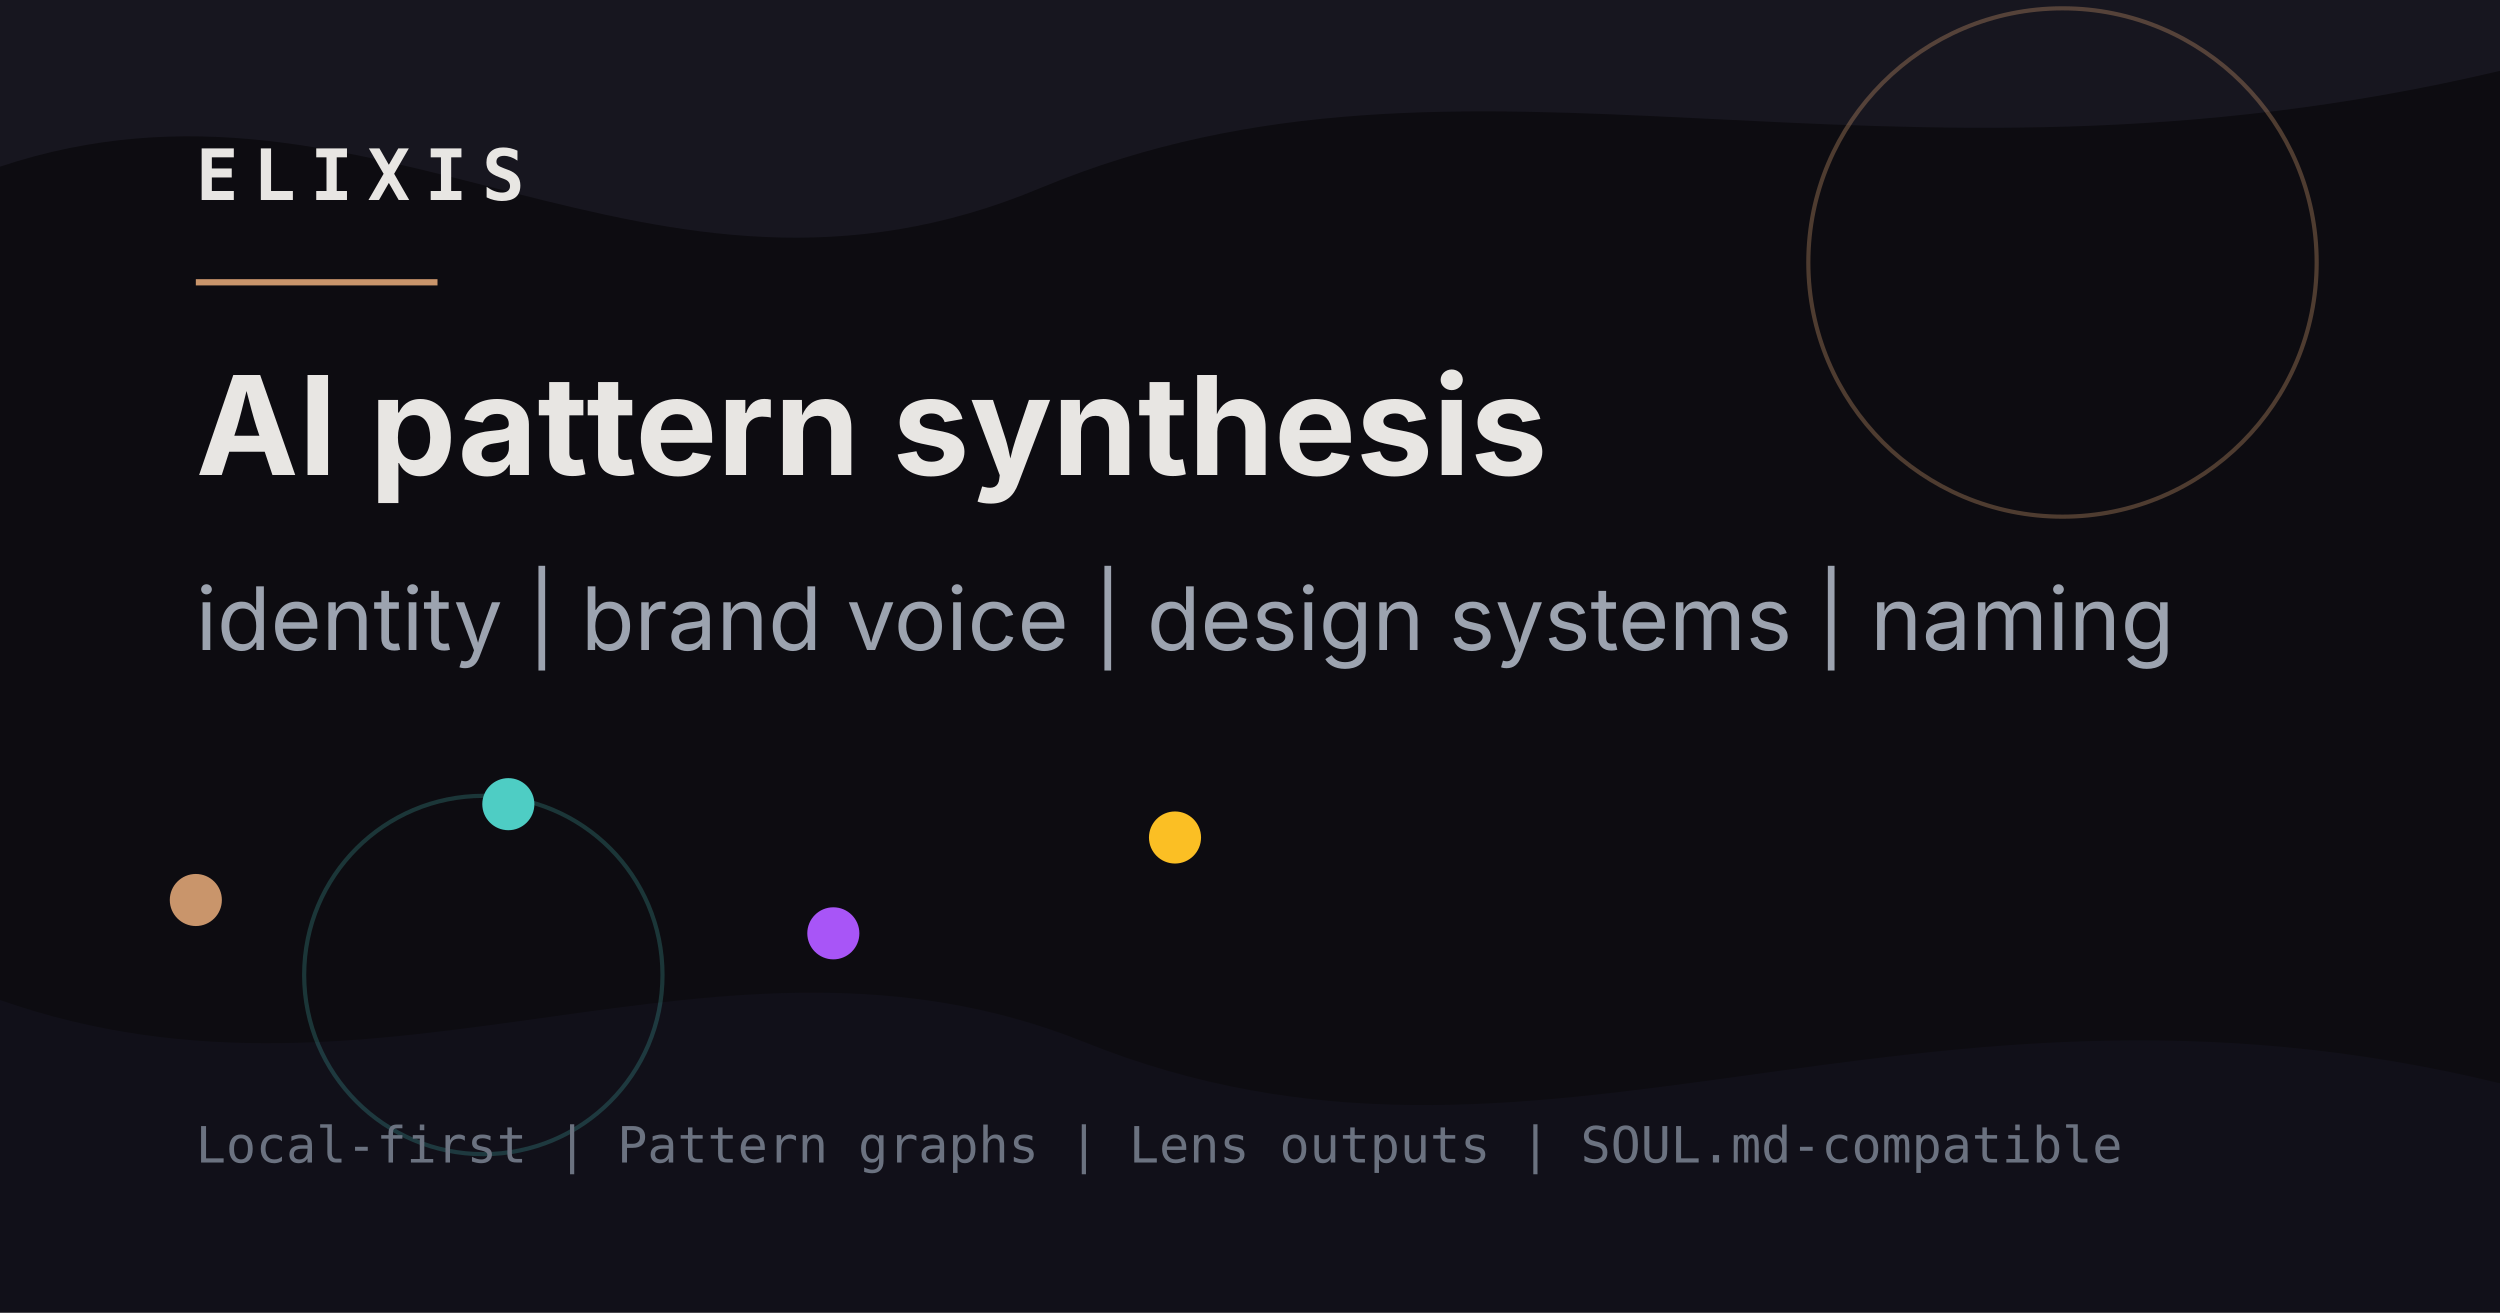
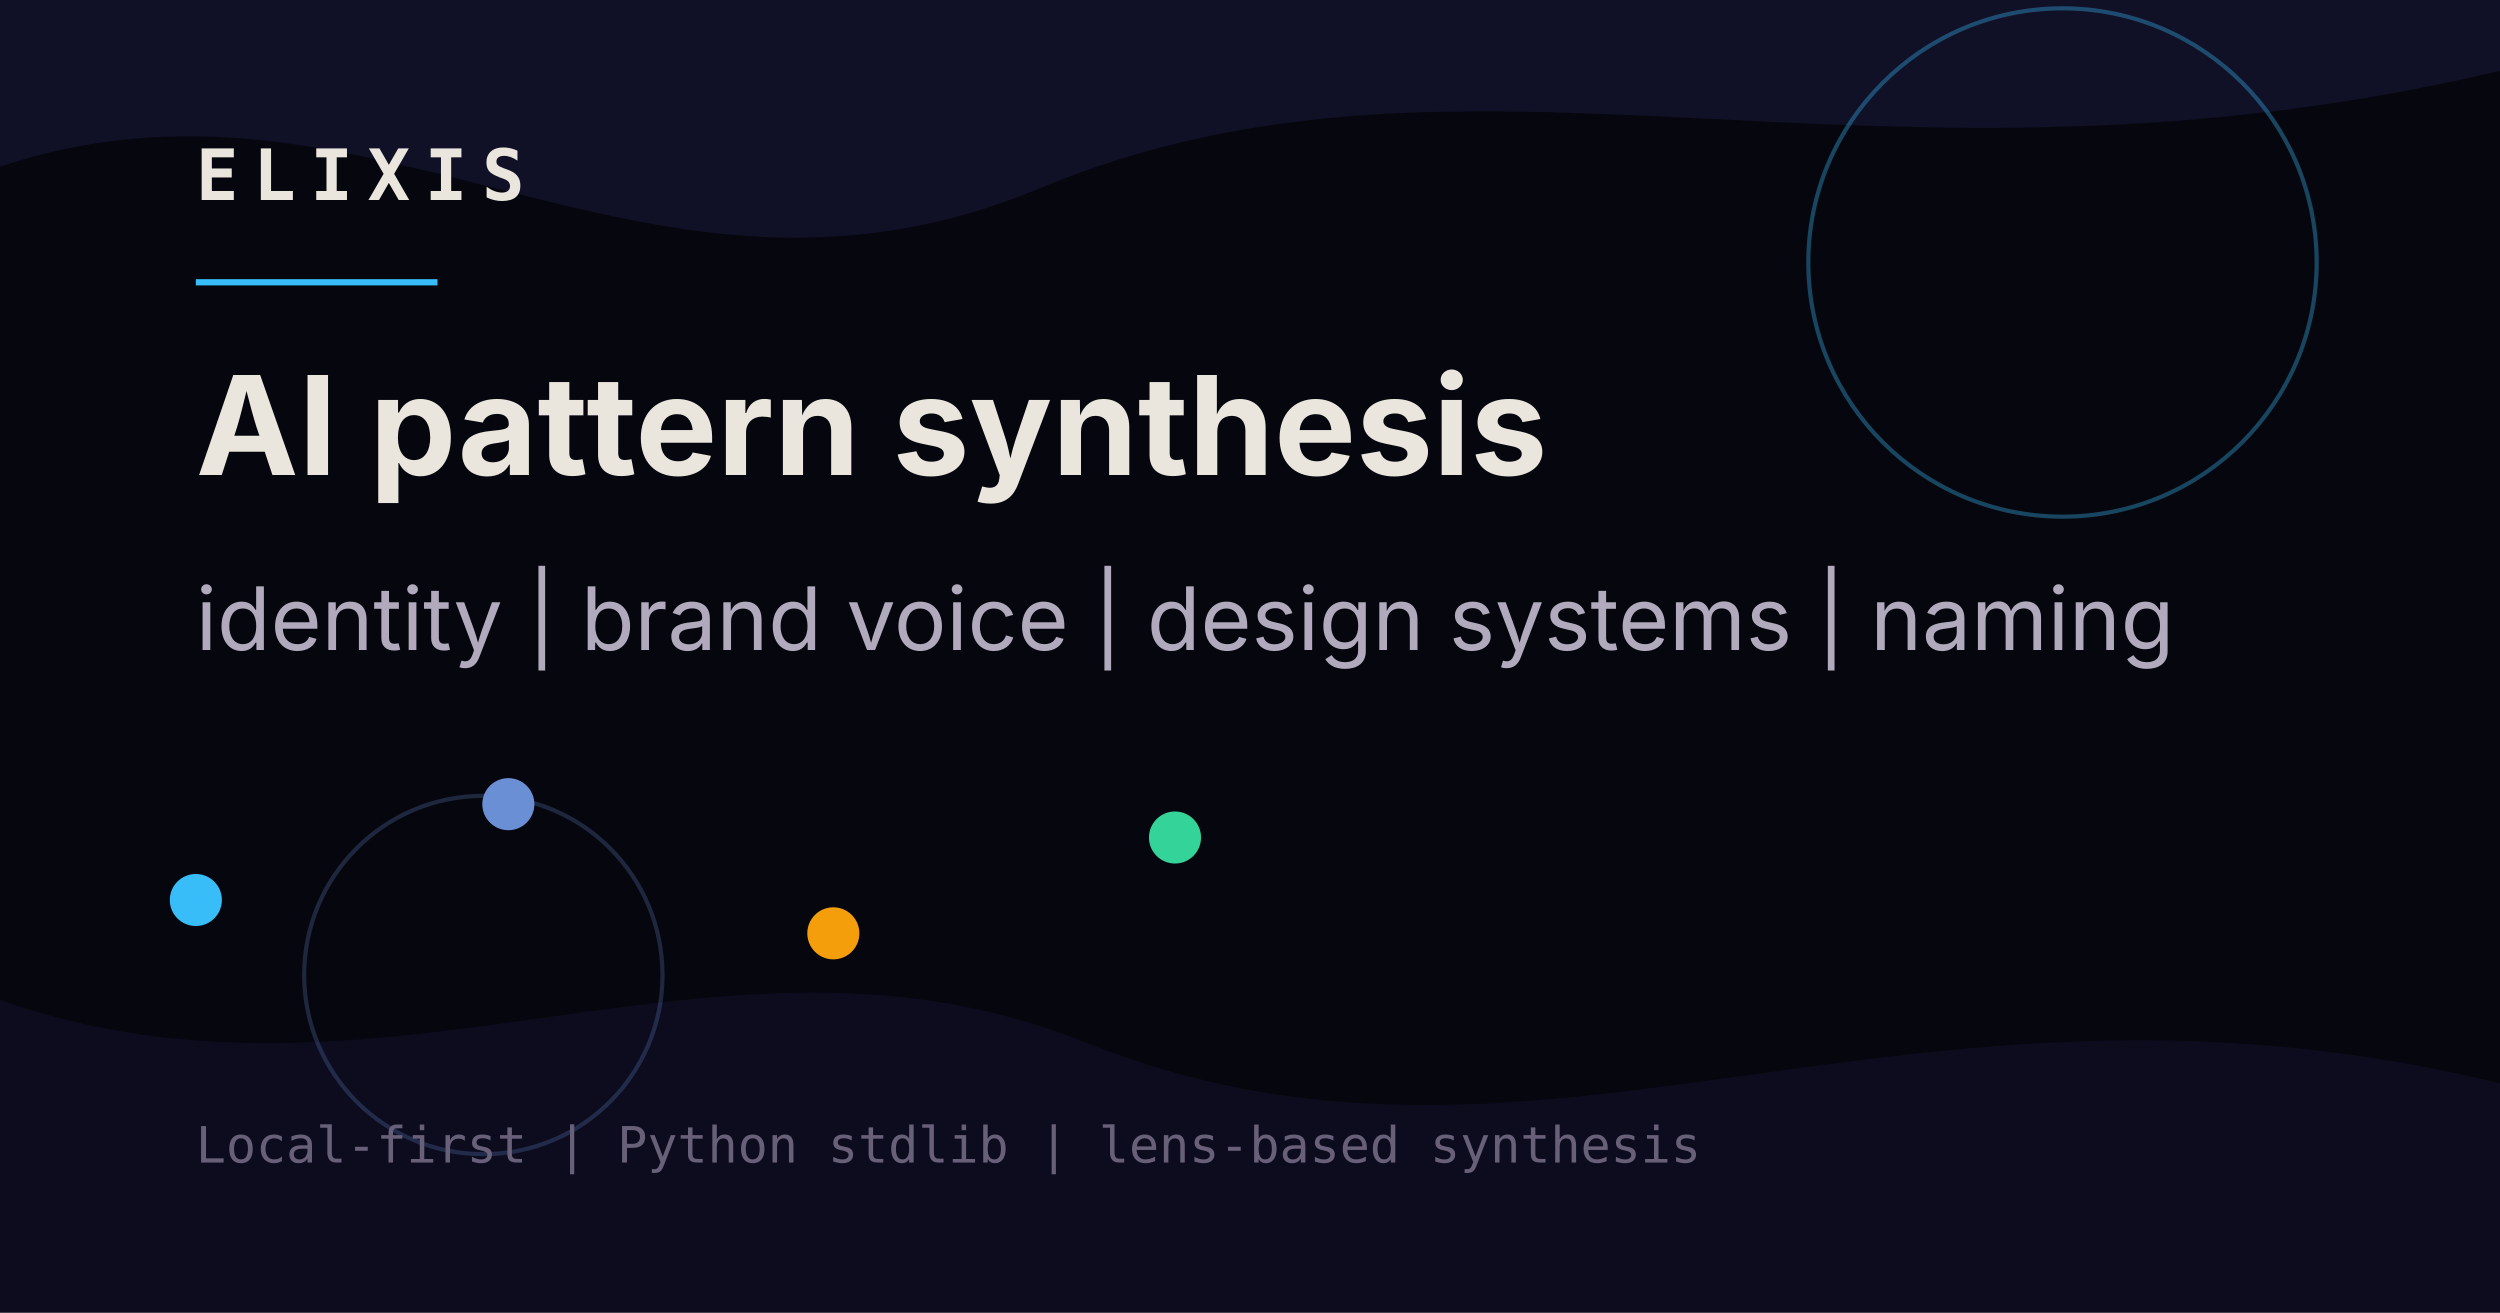
<svg xmlns="http://www.w3.org/2000/svg" viewBox="0 0 1200 630" role="img" aria-labelledby="title desc">
-   <rect width="1200" height="630" fill="#0d0c11" />
-   <path d="M0 80 C180 20 310 170 500 90 C705 5 900 105 1200 34 L1200 0 L0 0 Z" fill="#17161f" />
-   <path d="M0 630 L0 480 C185 545 345 430 520 500 C738 588 913 450 1200 520 L1200 630 Z" fill="#111019" />
-   <circle cx="990" cy="126" r="122" fill="none" stroke="#c9956b" stroke-width="2" opacity="0.35" />
-   <circle cx="232" cy="468" r="86" fill="none" stroke="#4ecdc4" stroke-width="2" opacity="0.22" />
+   <rect width="1200" height="630" fill="#06060e" />
+   <path d="M0 80 C180 20 310 170 500 90 C705 5 900 105 1200 34 L1200 0 L0 0 Z" fill="#101026" />
+   <path d="M0 630 L0 480 C185 545 345 430 520 500 C738 588 913 450 1200 520 L1200 630 Z" fill="#0c0c1e" />
+   <circle cx="990" cy="126" r="122" fill="none" stroke="#38bdf8" stroke-width="2" opacity="0.35" />
+   <circle cx="232" cy="468" r="86" fill="none" stroke="#6b8fd4" stroke-width="2" opacity="0.24" />
  <g transform="translate(94 96)">
-     <text x="0" y="0" fill="#e8e6e3" font-family="ui-monospace, SFMono-Regular, Menlo, monospace" font-size="34" font-weight="700" letter-spacing="7">ELIXIS</text>
-     <rect x="0" y="38" width="116" height="3" fill="#c9956b" />
+     <text x="0" y="0" fill="#eae6de" font-family="ui-monospace, SFMono-Regular, Menlo, monospace" font-size="34" font-weight="700" letter-spacing="7">ELIXIS</text>
+     <rect x="0" y="38" width="116" height="3" fill="#38bdf8" />
  </g>
  <g transform="translate(94 228)">
-     <text x="0" y="0" fill="#e8e6e3" font-family="system-ui, -apple-system, Segoe UI, sans-serif" font-size="66" font-weight="700">AI pattern synthesis</text>
-     <text x="0" y="84" fill="#9ca3af" font-family="system-ui, -apple-system, Segoe UI, sans-serif" font-size="42">identity | brand voice | design systems | naming</text>
+     <text x="0" y="0" fill="#eae6de" font-family="system-ui, -apple-system, Segoe UI, sans-serif" font-size="66" font-weight="700">AI pattern synthesis</text>
+     <text x="0" y="84" fill="#b0aabc" font-family="system-ui, -apple-system, Segoe UI, sans-serif" font-size="42">identity | brand voice | design systems | naming</text>
  </g>
  <g transform="translate(94 432)" fill="none" stroke-linecap="round" stroke-linejoin="round">
-     <circle cx="0" cy="0" r="12" fill="#c9956b" stroke="#c9956b" />
-     <circle cx="150" cy="-46" r="12" fill="#4ecdc4" stroke="#4ecdc4" />
-     <circle cx="306" cy="16" r="12" fill="#a855f7" stroke="#a855f7" />
-     <circle cx="470" cy="-30" r="12" fill="#fbbf24" stroke="#fbbf24" />
+     <circle cx="0" cy="0" r="12" fill="#38bdf8" stroke="#38bdf8" />
+     <circle cx="150" cy="-46" r="12" fill="#6b8fd4" stroke="#6b8fd4" />
+     <circle cx="306" cy="16" r="12" fill="#f59e0b" stroke="#f59e0b" />
+     <circle cx="470" cy="-30" r="12" fill="#34d399" stroke="#34d399" />
    <path d="M14 -4 C62 -42 92 -56 136 -48" />
    <path d="M164 -42 C215 -18 250 6 292 14" />
    <path d="M320 12 C370 -18 410 -35 456 -31" />
  </g>
-   <text x="94" y="558" fill="#6b7280" font-family="ui-monospace, SFMono-Regular, Menlo, monospace" font-size="24">Local-first | Pattern graphs | Lens outputs | SOUL.md-compatible</text>
+   <text x="94" y="558" fill="#686078" font-family="ui-monospace, SFMono-Regular, Menlo, monospace" font-size="24">Local-first | Python stdlib | lens-based synthesis</text>
</svg>
